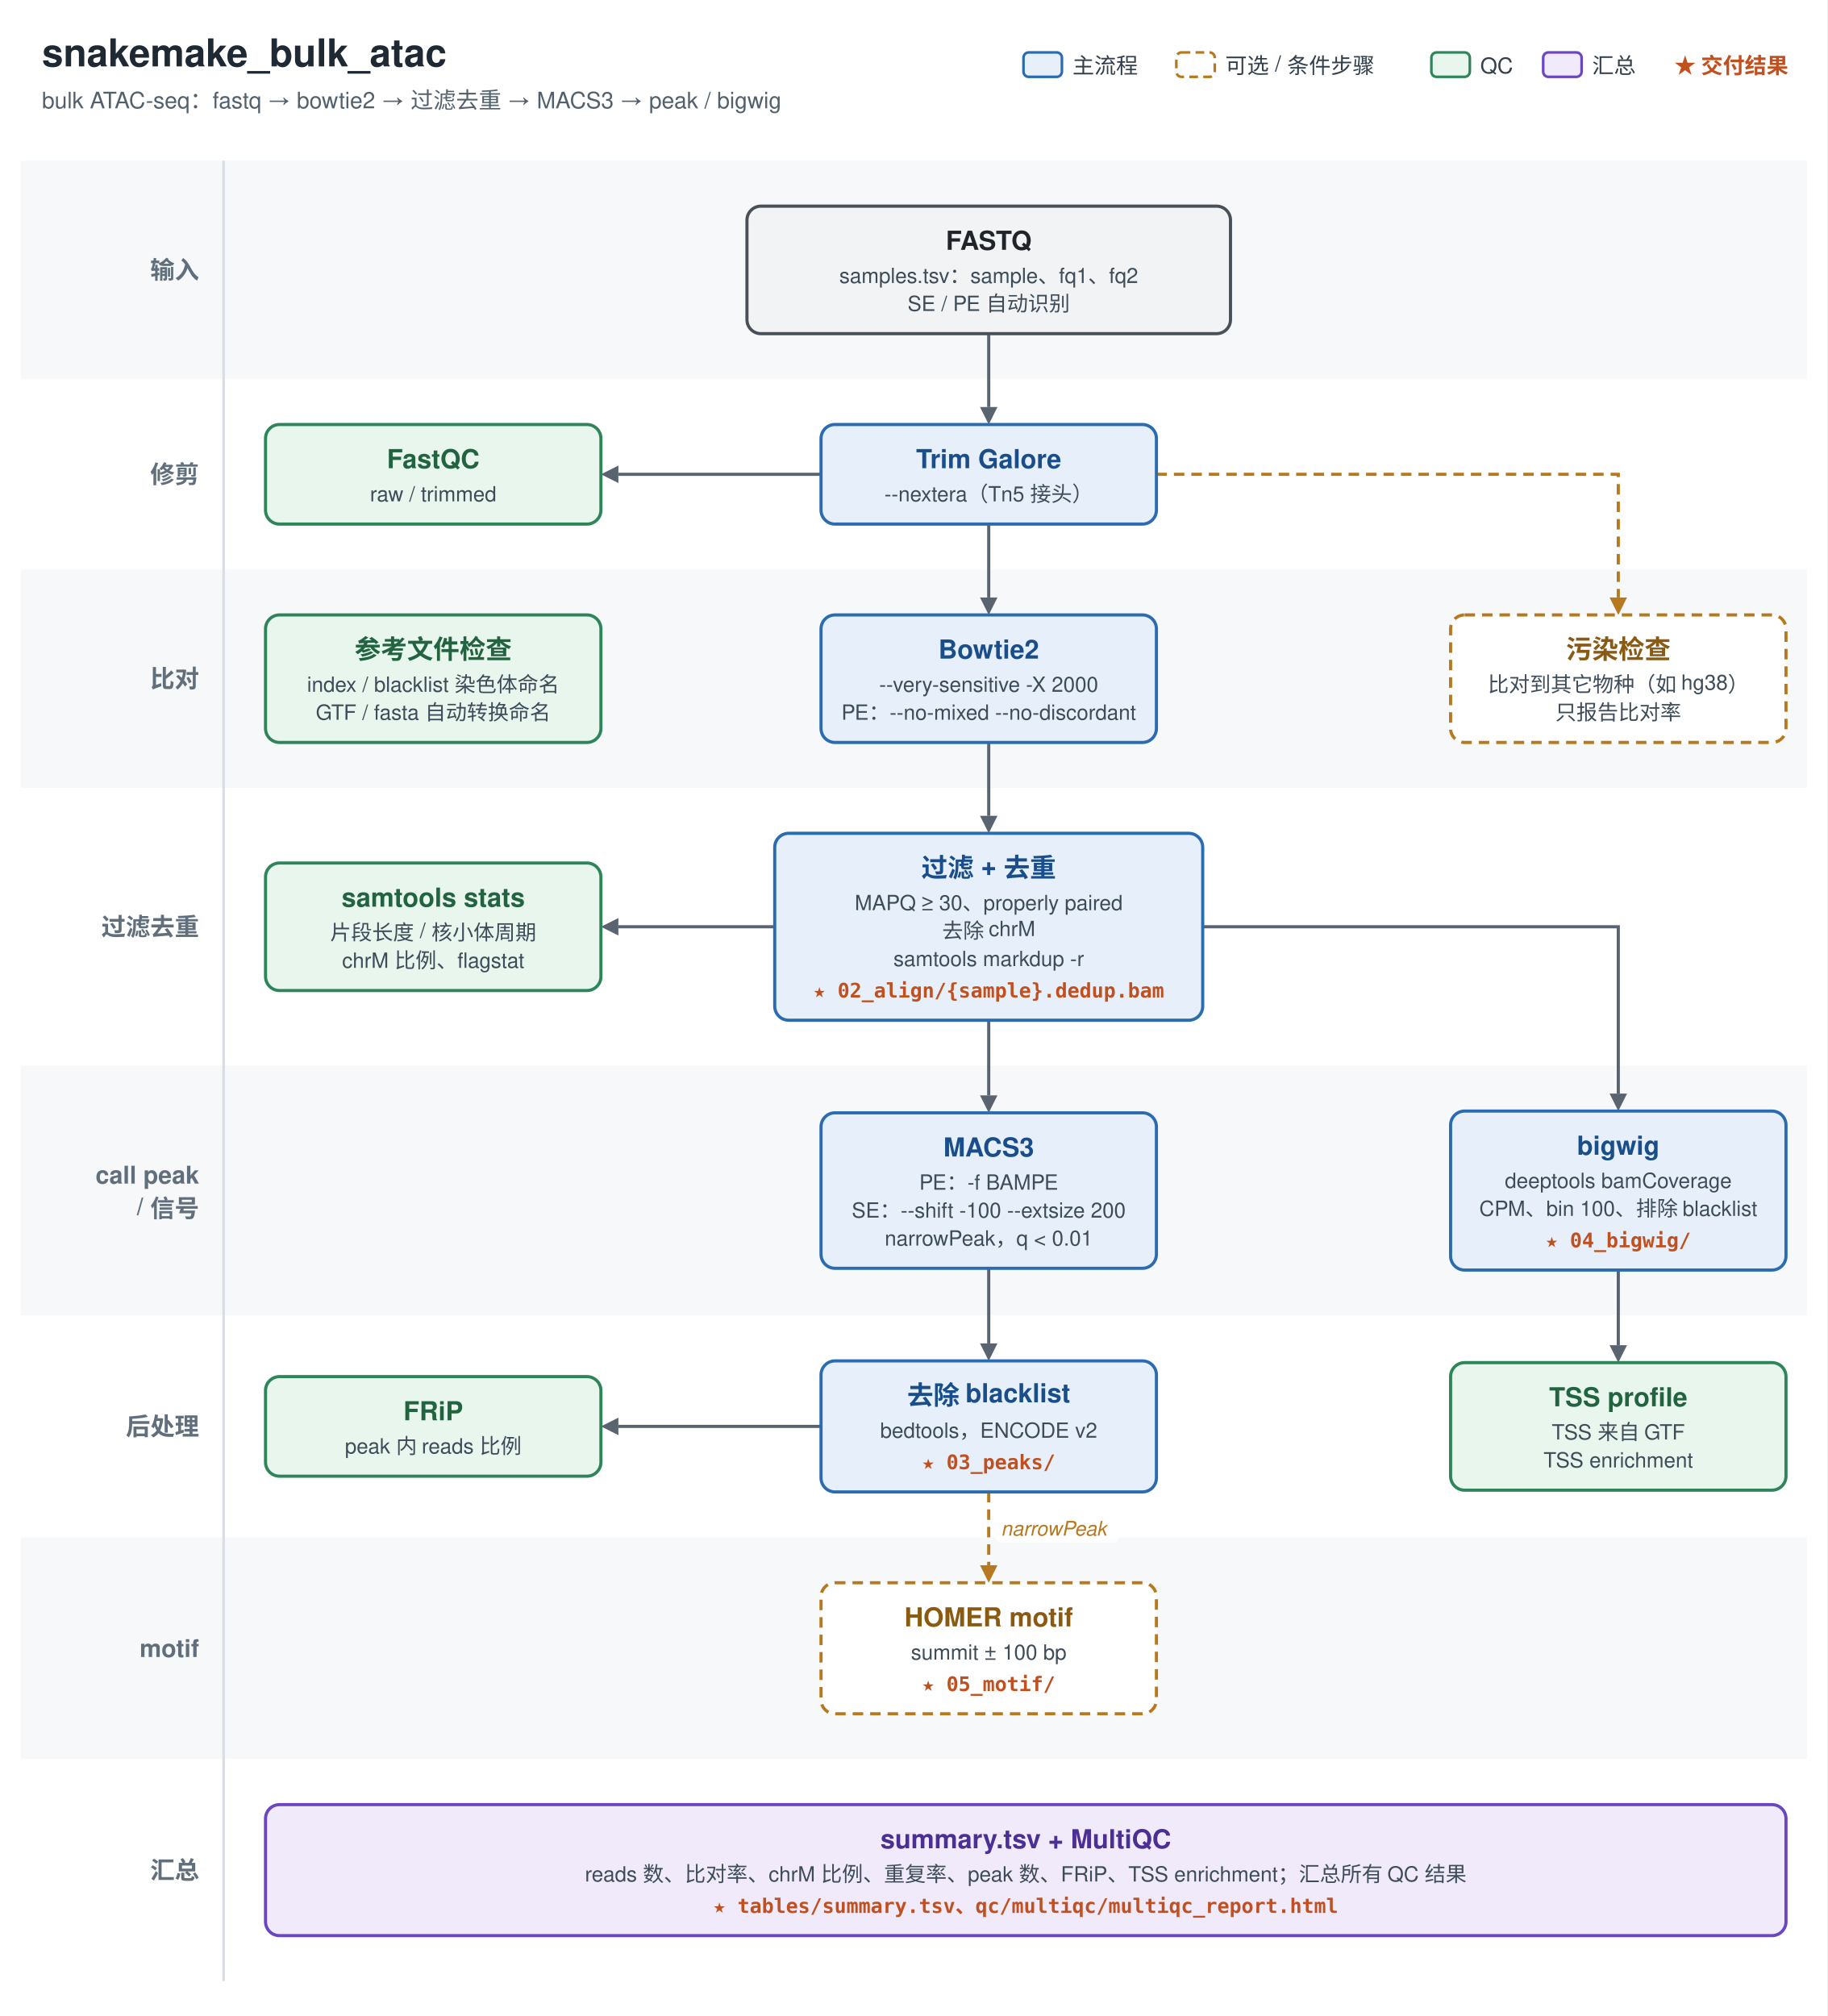
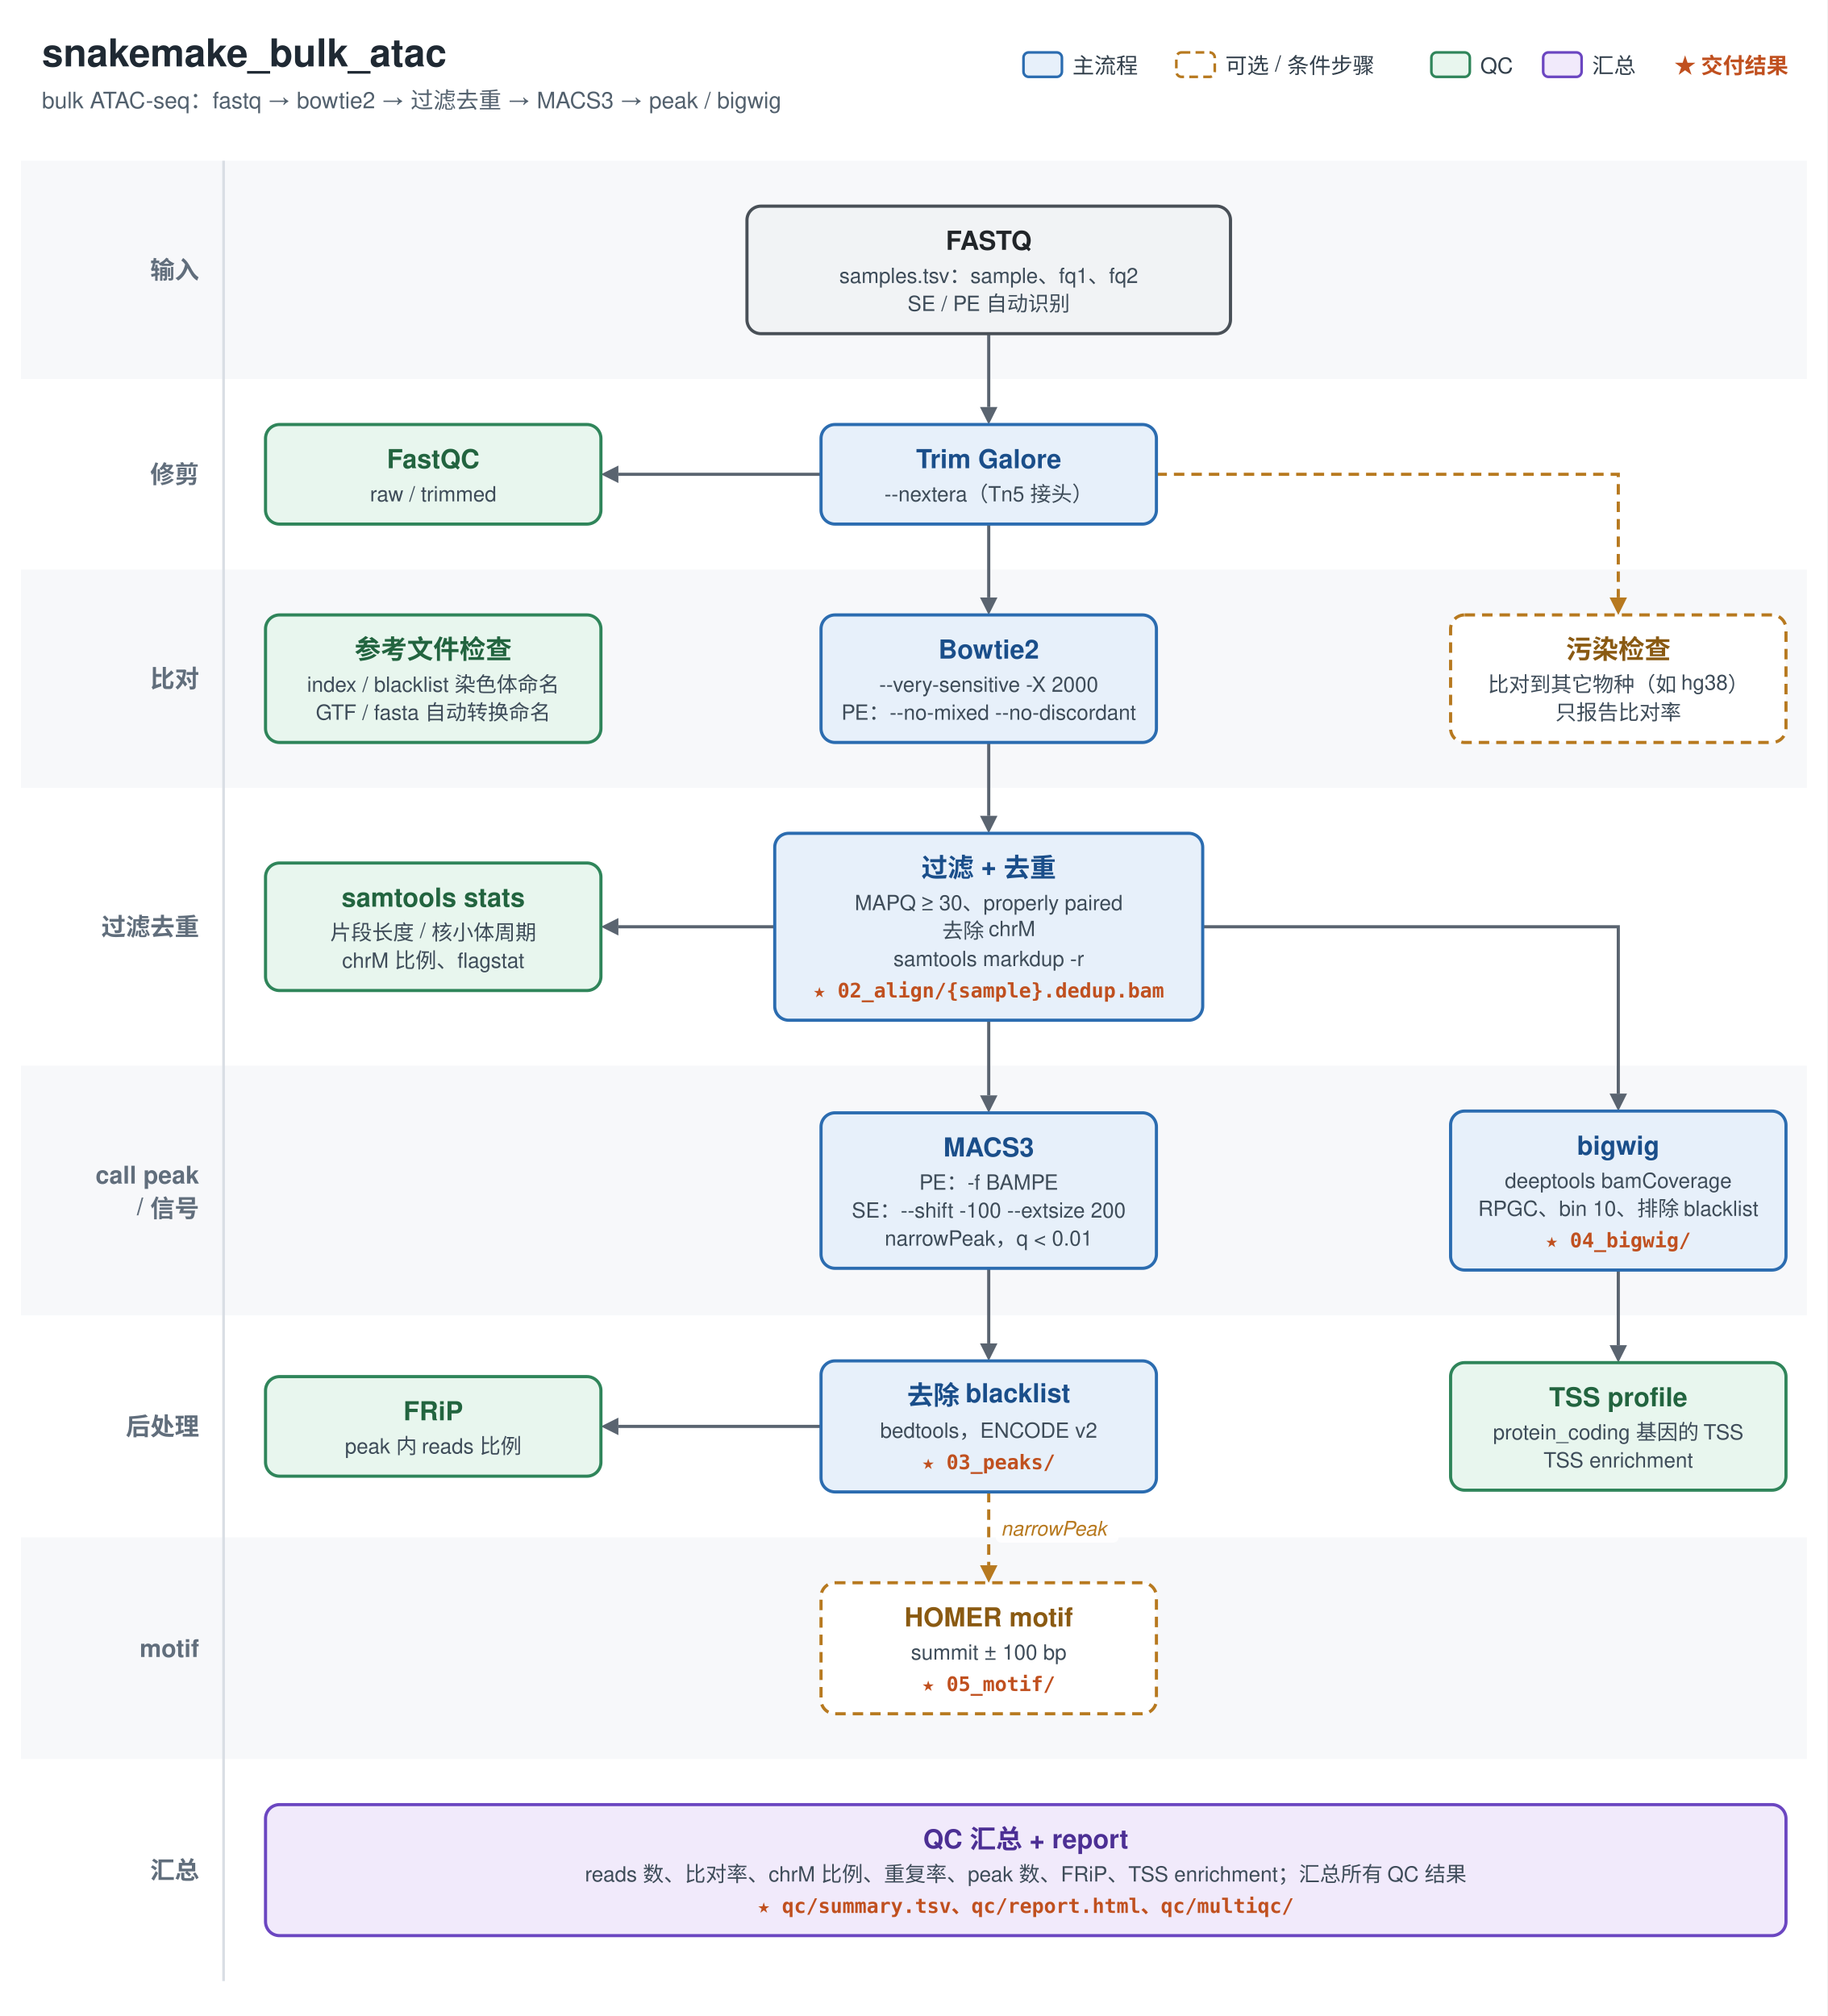
<svg xmlns="http://www.w3.org/2000/svg" width="1046" height="1154" viewBox="0 0 1046 1154" font-family="Helvetica, Arial, 'PingFang SC', 'Microsoft YaHei', 'Noto Sans CJK SC', 'WenQuanYi Micro Hei', sans-serif">
  <rect width="100%" height="100%" fill="#FFFFFF" />
  <text x="24" y="38" font-size="22" font-weight="700" fill="#1F2933">snakemake_bulk_atac</text>
  <text x="24" y="62" font-size="13" fill="#52606D">bulk ATAC-seq：fastq → bowtie2 → 过滤去重 → MACS3 → peak / bigwig</text>
  <rect x="585.9" y="30" width="22" height="14" rx="3" fill="#E7F0FA" stroke="#2B6CB0" stroke-width="1.5" />
  <text x="613.9" y="42" font-size="12.5" fill="#323F4B">主流程</text>
  <rect x="673.4" y="30" width="22" height="14" rx="3" fill="#FFFFFF" stroke="#B7791F" stroke-width="1.5" stroke-dasharray="5 3" />
  <text x="701.4" y="42" font-size="12.5" fill="#323F4B">可选 / 条件步骤</text>
  <rect x="819.4" y="30" width="22" height="14" rx="3" fill="#E8F6EE" stroke="#2F855A" stroke-width="1.5" />
  <text x="847.4" y="42" font-size="12.5" fill="#323F4B">QC</text>
  <rect x="883.4" y="30" width="22" height="14" rx="3" fill="#F1EAFB" stroke="#6B46C1" stroke-width="1.5" />
  <text x="911.4" y="42" font-size="12.5" fill="#323F4B">汇总</text>
  <text x="958.4" y="42" font-size="12.5" fill="#C0501F" font-weight="700">★ 交付结果</text>
  <rect x="12" y="92" width="1022.4" height="125" fill="#F7F8FA" />
  <text x="114" y="159.5" text-anchor="end" font-size="14" font-weight="700" fill="#616E7C">输入</text>
  <rect x="12" y="217" width="1022.4" height="109" fill="#FFFFFF" />
  <text x="114" y="276.5" text-anchor="end" font-size="14" font-weight="700" fill="#616E7C">修剪</text>
  <rect x="12" y="326" width="1022.4" height="125" fill="#F7F8FA" />
  <text x="114" y="393.5" text-anchor="end" font-size="14" font-weight="700" fill="#616E7C">比对</text>
  <rect x="12" y="451" width="1022.4" height="159" fill="#FFFFFF" />
  <text x="114" y="535.5" text-anchor="end" font-size="14" font-weight="700" fill="#616E7C">过滤去重</text>
  <rect x="12" y="610" width="1022.4" height="143" fill="#F7F8FA" />
  <text x="114" y="677.5" text-anchor="end" font-size="14" font-weight="700" fill="#616E7C">call peak</text>
  <text x="114" y="695.5" text-anchor="end" font-size="14" font-weight="700" fill="#616E7C">/ 信号</text>
  <rect x="12" y="753" width="1022.4" height="127" fill="#FFFFFF" />
  <text x="114" y="821.5" text-anchor="end" font-size="14" font-weight="700" fill="#616E7C">后处理</text>
  <rect x="12" y="880" width="1022.4" height="127" fill="#F7F8FA" />
  <text x="114" y="948.5" text-anchor="end" font-size="14" font-weight="700" fill="#616E7C">motif</text>
  <rect x="12" y="1007" width="1022.4" height="127" fill="#FFFFFF" />
  <text x="114" y="1075.5" text-anchor="end" font-size="14" font-weight="700" fill="#616E7C">汇总</text>
  <line x1="128" y1="92" x2="128" y2="1134" stroke="#D9DEE4" stroke-width="1.5" />
  <path d="M566.0,191.0 L566.0,233.0" fill="none" stroke="#5A6470" stroke-width="1.8" />
  <polygon points="566.0,243.0 561.0,233.0 571.0,233.0" fill="#5A6470" />
  <path d="M470.0,271.5 L354.0,271.5" fill="none" stroke="#5A6470" stroke-width="1.8" />
  <polygon points="344.0,271.5 354.0,266.5 354.0,276.5" fill="#5A6470" />
  <path d="M566.0,300.0 L566.0,342.0" fill="none" stroke="#5A6470" stroke-width="1.8" />
  <polygon points="566.0,352.0 561.0,342.0 571.0,342.0" fill="#5A6470" />
  <path d="M662.0,271.5 L926.4,271.5 L926.4,342.0" fill="none" stroke="#B7791F" stroke-width="1.8" stroke-dasharray="6 4" />
  <polygon points="926.4,352.0 921.4,342.0 931.4,342.0" fill="#B7791F" />
  <path d="M566.0,425.0 L566.0,467.0" fill="none" stroke="#5A6470" stroke-width="1.8" />
  <polygon points="566.0,477.0 561.0,467.0 571.0,467.0" fill="#5A6470" />
  <path d="M443.5,530.5 L354.0,530.5" fill="none" stroke="#5A6470" stroke-width="1.8" />
  <polygon points="344.0,530.5 354.0,525.5 354.0,535.5" fill="#5A6470" />
  <path d="M566.0,584.0 L566.0,627.0" fill="none" stroke="#5A6470" stroke-width="1.8" />
  <polygon points="566.0,637.0 561.0,627.0 571.0,627.0" fill="#5A6470" />
  <path d="M688.5,530.5 L926.4,530.5 L926.4,626.0" fill="none" stroke="#5A6470" stroke-width="1.8" />
  <polygon points="926.4,636.0 921.4,626.0 931.4,626.0" fill="#5A6470" />
  <path d="M566.0,726.0 L566.0,769.0" fill="none" stroke="#5A6470" stroke-width="1.8" />
  <polygon points="566.0,779.0 561.0,769.0 571.0,769.0" fill="#5A6470" />
  <path d="M470.0,816.5 L354.0,816.5" fill="none" stroke="#5A6470" stroke-width="1.8" />
  <polygon points="344.0,816.5 354.0,811.5 354.0,821.5" fill="#5A6470" />
  <path d="M926.4,727.0 L926.4,770.0" fill="none" stroke="#5A6470" stroke-width="1.8" />
  <polygon points="926.4,780.0 921.4,770.0 931.4,770.0" fill="#5A6470" />
  <path d="M566.0,854.0 L566.0,896.0" fill="none" stroke="#B7791F" stroke-width="1.8" stroke-dasharray="6 4" />
  <polygon points="566.0,906.0 561.0,896.0 571.0,896.0" fill="#B7791F" />
  <rect x="570.0" y="867.0" width="70.4" height="16" rx="3" fill="#FFFFFF" opacity="0.92" />
  <text x="573.0" y="879.0" text-anchor="start" font-size="11.5" font-style="italic" fill="#B7791F">narrowPeak</text>
  <rect x="427.6" y="118.0" width="276.8" height="73.0" rx="8" fill="#F1F3F5" stroke="#495057" stroke-width="1.8" />
  <text x="566.0" y="143.0" text-anchor="middle" font-size="15" font-weight="700" fill="#212529">FASTQ</text>
  <text x="566.0" y="162.0" text-anchor="middle" font-size="12" fill="#3E4C59">samples.tsv：sample、fq1、fq2</text>
  <text x="566.0" y="178.0" text-anchor="middle" font-size="12" fill="#3E4C59">SE / PE 自动识别</text>
  <rect x="152.0" y="243.0" width="192.0" height="57.0" rx="8" fill="#E8F6EE" stroke="#2F855A" stroke-width="1.8" />
  <text x="248.0" y="268.0" text-anchor="middle" font-size="15" font-weight="700" fill="#22643F">FastQC</text>
  <text x="248.0" y="287.0" text-anchor="middle" font-size="12" fill="#3E4C59">raw / trimmed</text>
  <rect x="470.0" y="243.0" width="192.0" height="57.0" rx="8" fill="#E7F0FA" stroke="#2B6CB0" stroke-width="1.8" />
  <text x="566.0" y="268.0" text-anchor="middle" font-size="15" font-weight="700" fill="#1A4E8A">Trim Galore</text>
  <text x="566.0" y="287.0" text-anchor="middle" font-size="12" fill="#3E4C59">--nextera（Tn5 接头）</text>
  <rect x="152.0" y="352.0" width="192.0" height="73.0" rx="8" fill="#E8F6EE" stroke="#2F855A" stroke-width="1.8" />
  <text x="248.0" y="377.0" text-anchor="middle" font-size="15" font-weight="700" fill="#22643F">参考文件检查</text>
  <text x="248.0" y="396.0" text-anchor="middle" font-size="12" fill="#3E4C59">index / blacklist 染色体命名</text>
  <text x="248.0" y="412.0" text-anchor="middle" font-size="12" fill="#3E4C59">GTF / fasta 自动转换命名</text>
  <rect x="470.0" y="352.0" width="192.0" height="73.0" rx="8" fill="#E7F0FA" stroke="#2B6CB0" stroke-width="1.8" />
  <text x="566.0" y="377.0" text-anchor="middle" font-size="15" font-weight="700" fill="#1A4E8A">Bowtie2</text>
  <text x="566.0" y="396.0" text-anchor="middle" font-size="12" fill="#3E4C59">--very-sensitive -X 2000</text>
  <text x="566.0" y="412.0" text-anchor="middle" font-size="12" fill="#3E4C59">PE：--no-mixed --no-discordant</text>
  <rect x="830.4" y="352.0" width="192.0" height="73.0" rx="8" fill="#FFFFFF" stroke="#B7791F" stroke-width="1.8" stroke-dasharray="6 4" />
  <text x="926.4" y="377.0" text-anchor="middle" font-size="15" font-weight="700" fill="#8A5A12">污染检查</text>
  <text x="926.4" y="396.0" text-anchor="middle" font-size="12" fill="#3E4C59">比对到其它物种（如 hg38）</text>
  <text x="926.4" y="412.0" text-anchor="middle" font-size="12" fill="#3E4C59">只报告比对率</text>
  <rect x="152.0" y="494.0" width="192.0" height="73.0" rx="8" fill="#E8F6EE" stroke="#2F855A" stroke-width="1.8" />
  <text x="248.0" y="519.0" text-anchor="middle" font-size="15" font-weight="700" fill="#22643F">samtools stats</text>
  <text x="248.0" y="538.0" text-anchor="middle" font-size="12" fill="#3E4C59">片段长度 / 核小体周期</text>
  <text x="248.0" y="554.0" text-anchor="middle" font-size="12" fill="#3E4C59">chrM 比例、flagstat</text>
  <rect x="443.5" y="477.0" width="245.0" height="107.0" rx="8" fill="#E7F0FA" stroke="#2B6CB0" stroke-width="1.8" />
  <text x="566.0" y="502.0" text-anchor="middle" font-size="15" font-weight="700" fill="#1A4E8A">过滤 + 去重</text>
  <text x="566.0" y="521.0" text-anchor="middle" font-size="12" fill="#3E4C59">MAPQ ≥ 30、properly paired</text>
  <text x="566.0" y="537.0" text-anchor="middle" font-size="12" fill="#3E4C59">去除 chrM</text>
  <text x="566.0" y="553.0" text-anchor="middle" font-size="12" fill="#3E4C59">samtools markdup -r</text>
  <text x="566.0" y="571.0" text-anchor="middle" font-size="11.5" font-weight="700" font-family="Menlo, Consolas, 'DejaVu Sans Mono', monospace" fill="#C0501F">★ 02_align/{sample}.dedup.bam</text>
  <rect x="470.0" y="637.0" width="192.0" height="89.0" rx="8" fill="#E7F0FA" stroke="#2B6CB0" stroke-width="1.8" />
  <text x="566.0" y="662.0" text-anchor="middle" font-size="15" font-weight="700" fill="#1A4E8A">MACS3</text>
  <text x="566.0" y="681.0" text-anchor="middle" font-size="12" fill="#3E4C59">PE：-f BAMPE</text>
  <text x="566.0" y="697.0" text-anchor="middle" font-size="12" fill="#3E4C59">SE：--shift -100 --extsize 200</text>
  <text x="566.0" y="713.0" text-anchor="middle" font-size="12" fill="#3E4C59">narrowPeak，q &lt; 0.01</text>
  <rect x="830.4" y="636.0" width="192.0" height="91.0" rx="8" fill="#E7F0FA" stroke="#2B6CB0" stroke-width="1.8" />
  <text x="926.4" y="661.0" text-anchor="middle" font-size="15" font-weight="700" fill="#1A4E8A">bigwig</text>
  <text x="926.4" y="680.0" text-anchor="middle" font-size="12" fill="#3E4C59">deeptools bamCoverage</text>
-   <text x="926.4" y="696.0" text-anchor="middle" font-size="12" fill="#3E4C59">CPM、bin 100、排除 blacklist</text>
+   <text x="926.4" y="696.0" text-anchor="middle" font-size="12" fill="#3E4C59">RPGC、bin 10、排除 blacklist</text>
  <text x="926.4" y="714.0" text-anchor="middle" font-size="11.5" font-weight="700" font-family="Menlo, Consolas, 'DejaVu Sans Mono', monospace" fill="#C0501F">★ 04_bigwig/</text>
  <rect x="152.0" y="788.0" width="192.0" height="57.0" rx="8" fill="#E8F6EE" stroke="#2F855A" stroke-width="1.8" />
  <text x="248.0" y="813.0" text-anchor="middle" font-size="15" font-weight="700" fill="#22643F">FRiP</text>
  <text x="248.0" y="832.0" text-anchor="middle" font-size="12" fill="#3E4C59">peak 内 reads 比例</text>
  <rect x="470.0" y="779.0" width="192.0" height="75.0" rx="8" fill="#E7F0FA" stroke="#2B6CB0" stroke-width="1.8" />
  <text x="566.0" y="804.0" text-anchor="middle" font-size="15" font-weight="700" fill="#1A4E8A">去除 blacklist</text>
  <text x="566.0" y="823.0" text-anchor="middle" font-size="12" fill="#3E4C59">bedtools，ENCODE v2</text>
  <text x="566.0" y="841.0" text-anchor="middle" font-size="11.5" font-weight="700" font-family="Menlo, Consolas, 'DejaVu Sans Mono', monospace" fill="#C0501F">★ 03_peaks/</text>
  <rect x="830.4" y="780.0" width="192.0" height="73.0" rx="8" fill="#E8F6EE" stroke="#2F855A" stroke-width="1.8" />
  <text x="926.4" y="805.0" text-anchor="middle" font-size="15" font-weight="700" fill="#22643F">TSS profile</text>
-   <text x="926.4" y="824.0" text-anchor="middle" font-size="12" fill="#3E4C59">TSS 来自 GTF</text>
+   <text x="926.4" y="824.0" text-anchor="middle" font-size="12" fill="#3E4C59">protein_coding 基因的 TSS</text>
  <text x="926.4" y="840.0" text-anchor="middle" font-size="12" fill="#3E4C59">TSS enrichment</text>
  <rect x="470.0" y="906.0" width="192.0" height="75.0" rx="8" fill="#FFFFFF" stroke="#B7791F" stroke-width="1.8" stroke-dasharray="6 4" />
  <text x="566.0" y="931.0" text-anchor="middle" font-size="15" font-weight="700" fill="#8A5A12">HOMER motif</text>
  <text x="566.0" y="950.0" text-anchor="middle" font-size="12" fill="#3E4C59">summit ± 100 bp</text>
  <text x="566.0" y="968.0" text-anchor="middle" font-size="11.5" font-weight="700" font-family="Menlo, Consolas, 'DejaVu Sans Mono', monospace" fill="#C0501F">★ 05_motif/</text>
  <rect x="152.0" y="1033.0" width="870.4" height="75.0" rx="8" fill="#F1EAFB" stroke="#6B46C1" stroke-width="1.8" />
-   <text x="587.2" y="1058.0" text-anchor="middle" font-size="15" font-weight="700" fill="#4C2F94">summary.tsv + MultiQC</text>
+   <text x="587.2" y="1058.0" text-anchor="middle" font-size="15" font-weight="700" fill="#4C2F94">QC 汇总 + report</text>
  <text x="587.2" y="1077.0" text-anchor="middle" font-size="12" fill="#3E4C59">reads 数、比对率、chrM 比例、重复率、peak 数、FRiP、TSS enrichment；汇总所有 QC 结果</text>
-   <text x="587.2" y="1095.0" text-anchor="middle" font-size="11.5" font-weight="700" font-family="Menlo, Consolas, 'DejaVu Sans Mono', monospace" fill="#C0501F">★ tables/summary.tsv、qc/multiqc/multiqc_report.html</text>
+   <text x="587.2" y="1095.0" text-anchor="middle" font-size="11.5" font-weight="700" font-family="Menlo, Consolas, 'DejaVu Sans Mono', monospace" fill="#C0501F">★ qc/summary.tsv、qc/report.html、qc/multiqc/</text>
</svg>
